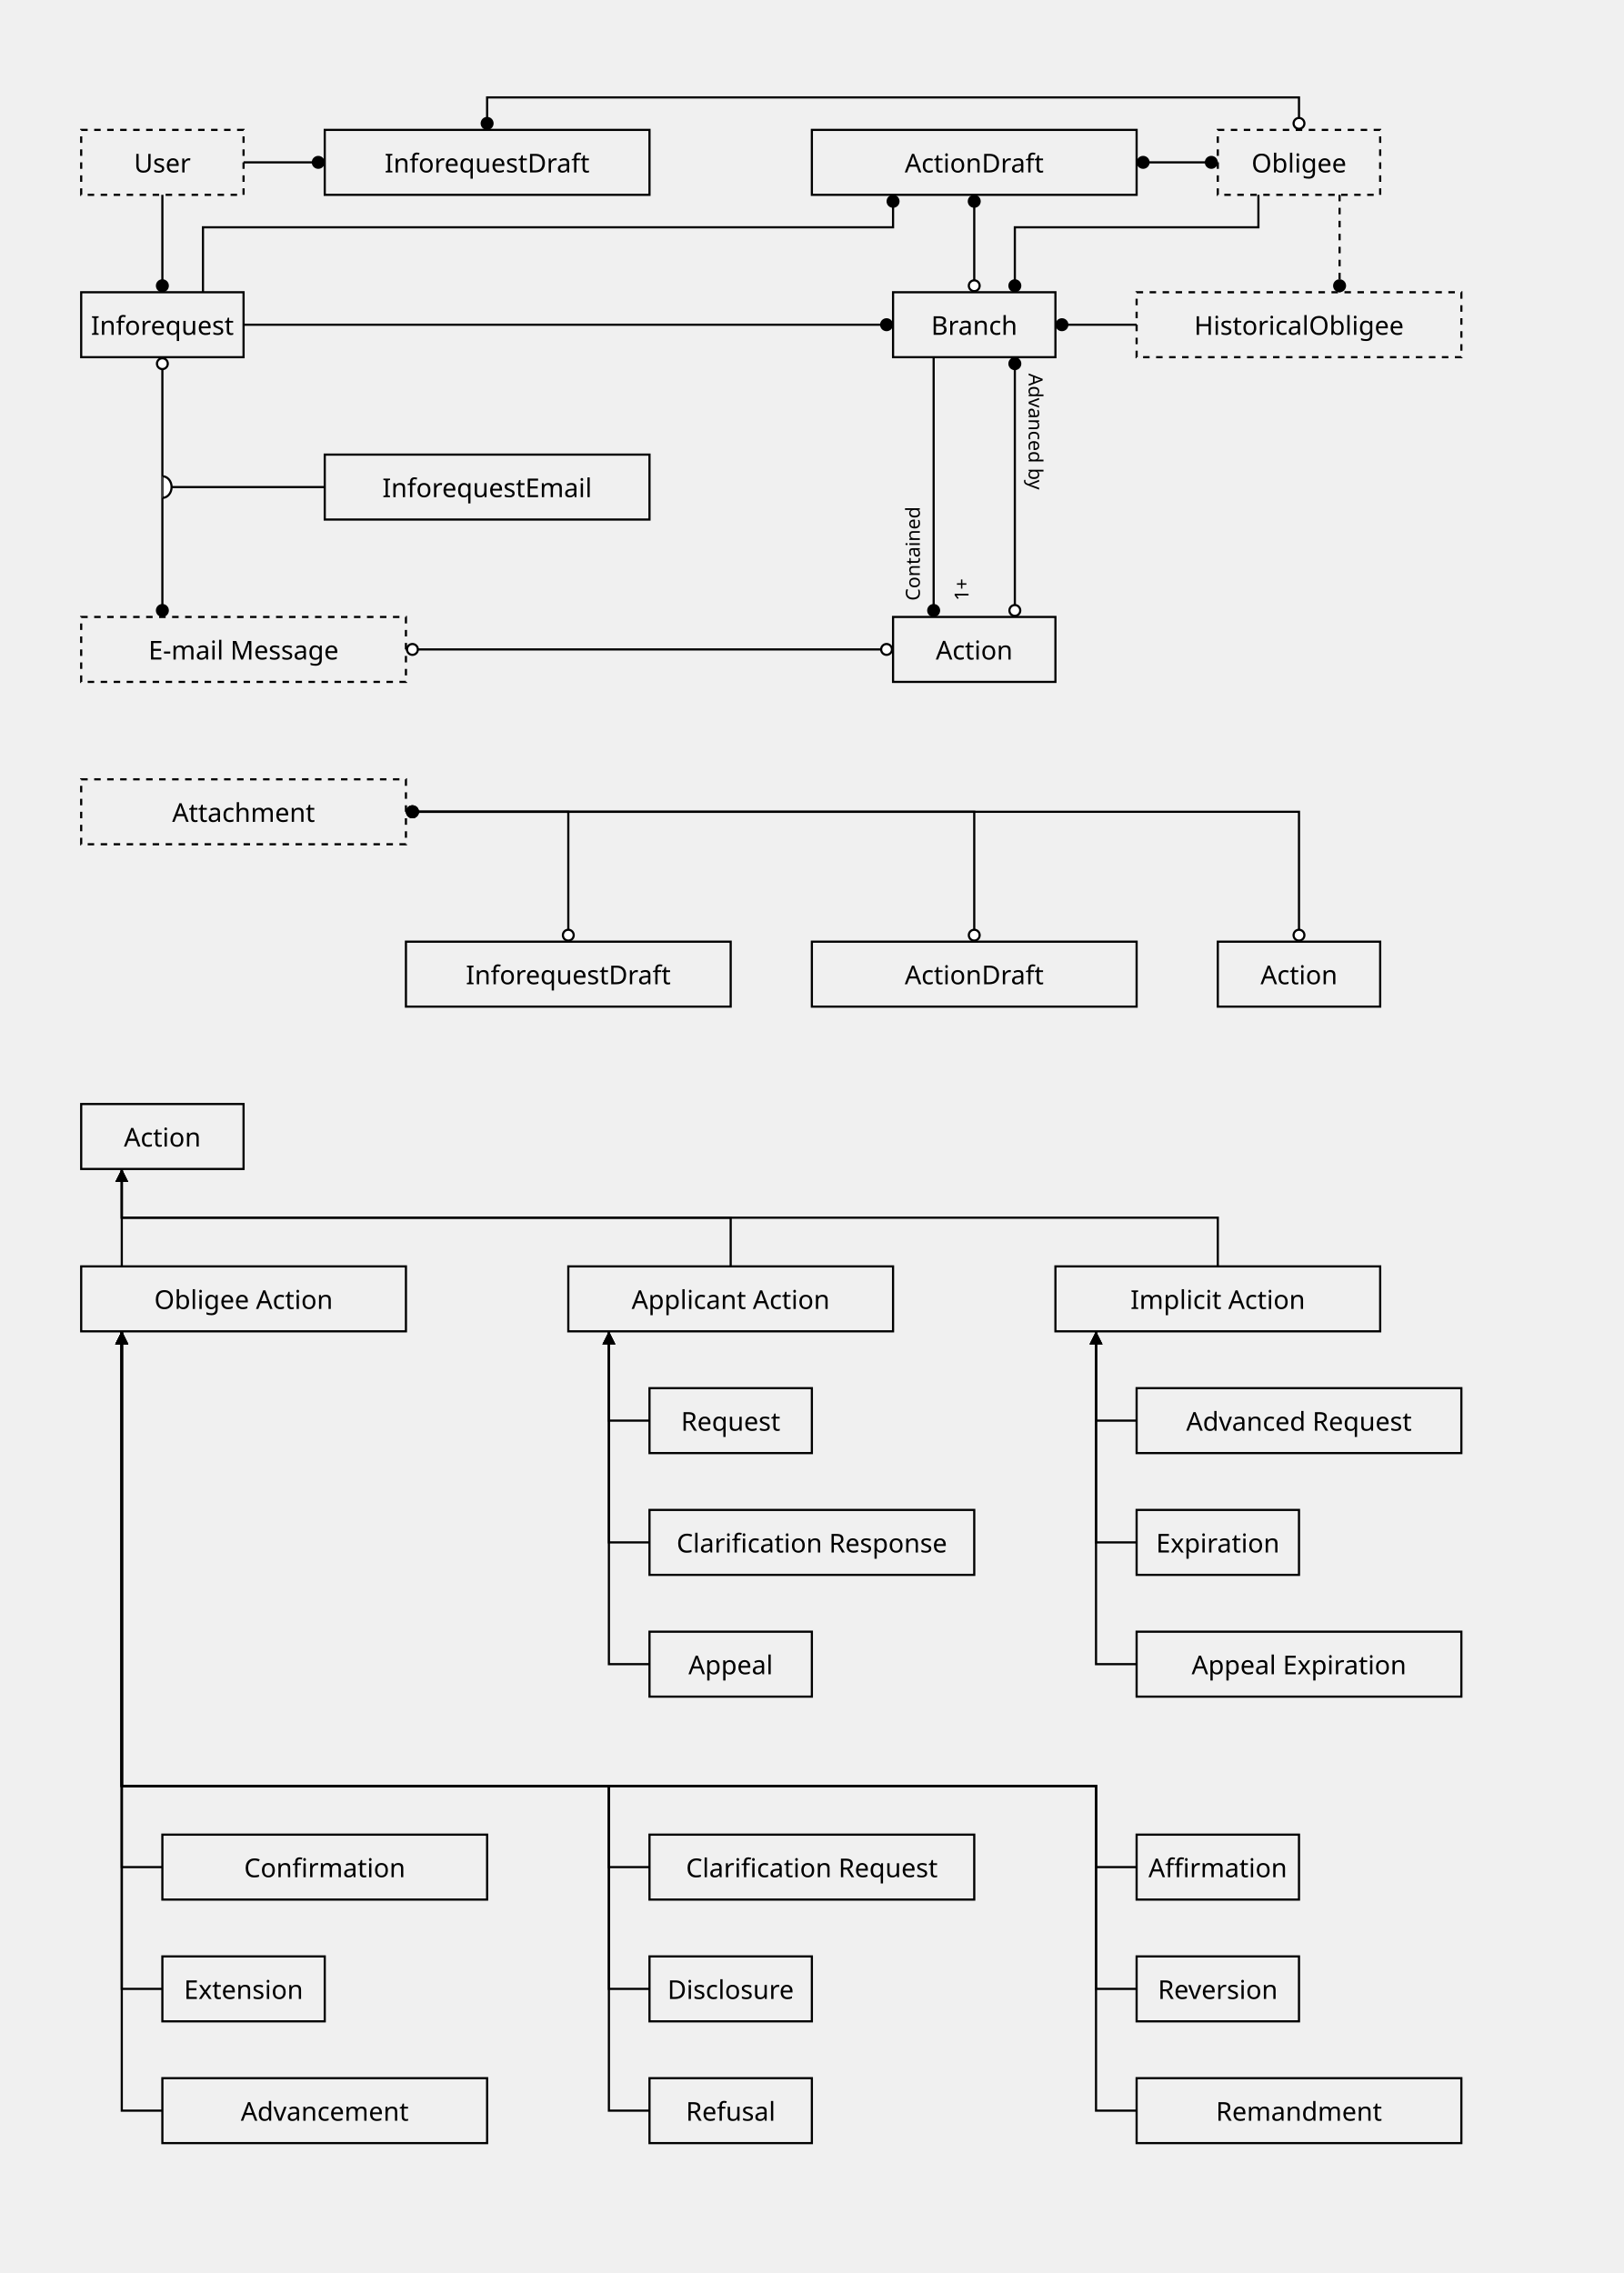
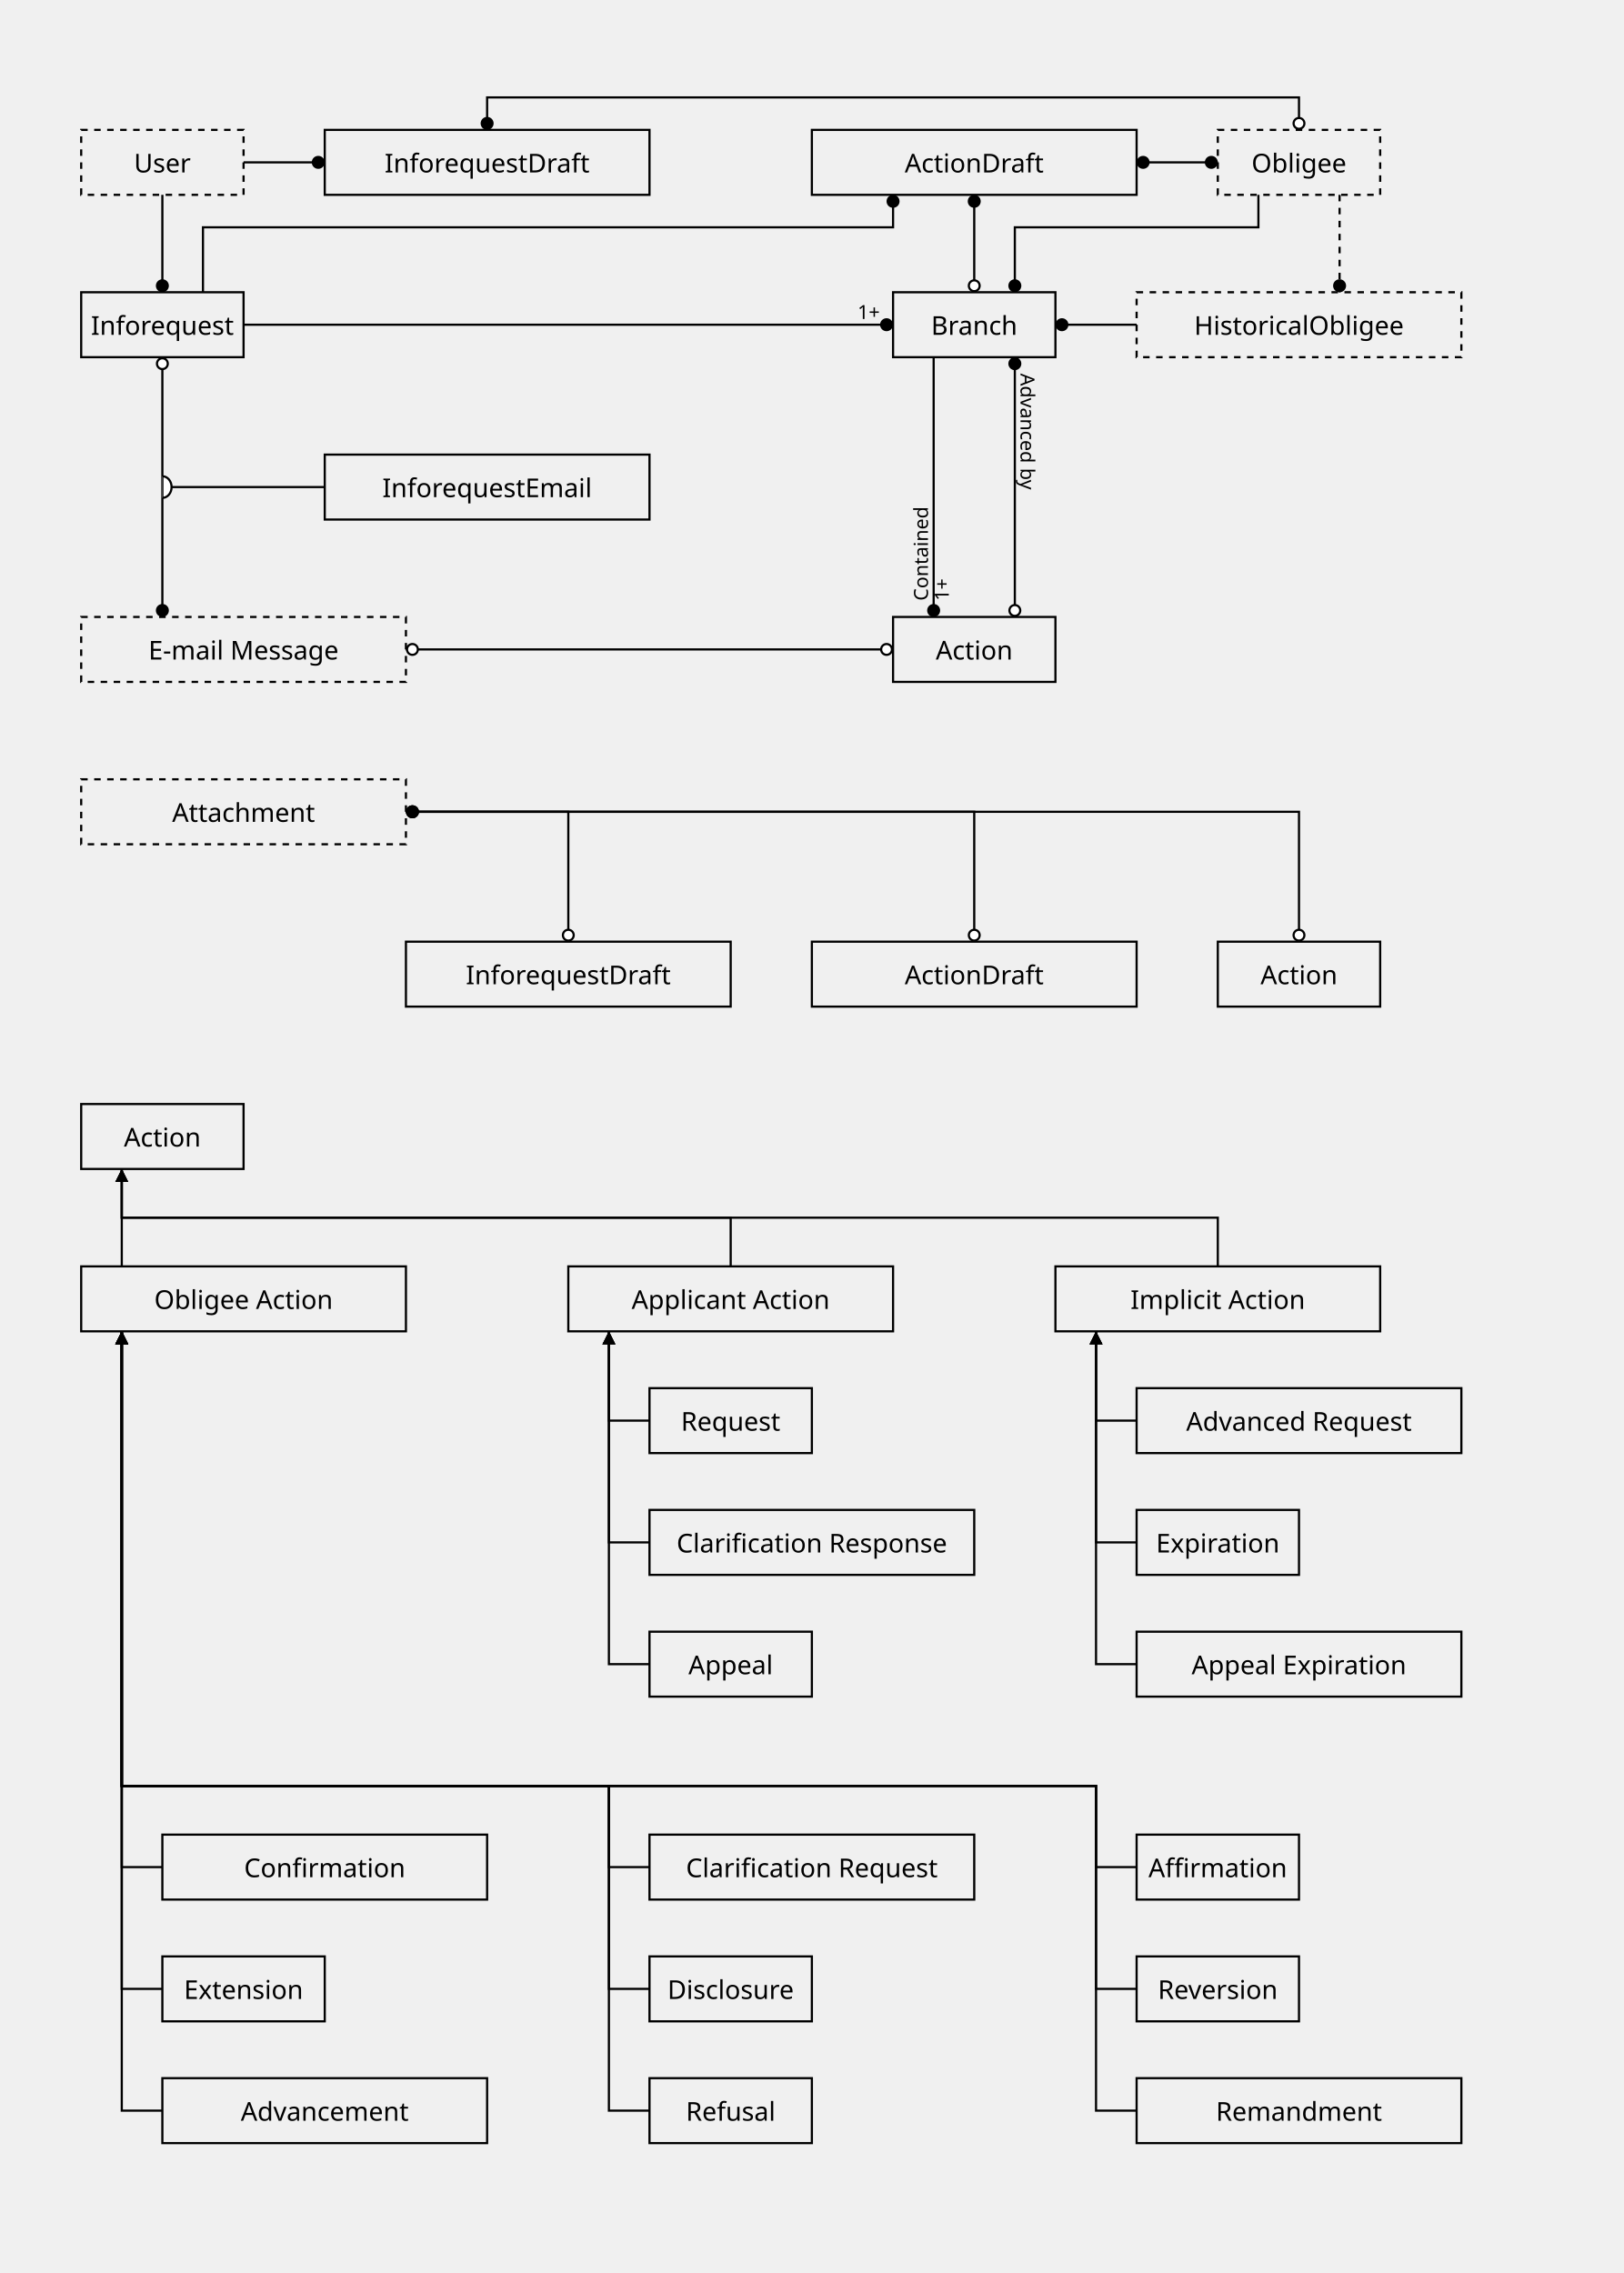
<svg xmlns="http://www.w3.org/2000/svg" version="1.1" viewBox="0 0 1000 1400">
  <style>
      text {
        font-family: sans-serif;
      }
      .external {
        stroke-dasharray: 3pt;
      }
      .caption {
        font-size: 12pt;
        text-anchor: middle;
        dominant-baseline: central;
      }
      .note {
        font-size: 9pt;
        text-anchor: middle;
        dominant-baseline: ideographic;
      }
      .note.left {
        transform: rotate(-90deg);
        text-anchor: start;
      }
      .note.right {
        transform: rotate(90deg);
        text-anchor: start;
+       }
+       .note.bellow {
+         dominant-baseline: hanging;
      }
      .relation {
        fill: none;
        stroke: black;
        stroke-width: 1pt;
      }
      .relation.from-many {
        marker-start: url(#relation-many)
      }
      .relation.to-many {
        marker-end: url(#relation-many)
      }
      .relation.from-optional {
        marker-start: url(#relation-optional)
      }
      .relation.to-optional {
        marker-end: url(#relation-optional)
      }
      .relation.to-link-attribute {
        marker-end: url(#link-attribute)
      }
      .dependency {
        fill: none;
        stroke: black;
        stroke-width: 1pt;
        marker-end: url(#dependency);
      }
  </style>
  <defs>
    <marker id="relation-many" orient="auto-start-reverse" markerWidth="6" markerHeight="6" refX="6" refY="3">
      <circle cx="3" cy="3" r="3" />
    </marker>
    <marker id="relation-optional" orient="auto-start-reverse" markerWidth="6" markerHeight="6" refX="6" refY="3">
      <circle cx="3" cy="3" r="2.5" fill="white" stroke="black" stroke-width="1" />
    </marker>
    <marker id="link-attribute" orient="auto-start-reverse" markerWidth="6" markerHeight="12" refX="6" refY="6">
      <path d="M 6 1 A 2.3 2.7, 0, 0 0, 6 11 L6 1 Z" fill="white" stroke="black" />
    </marker>
    <marker id="dependency" orient="auto-start-reverse" markerWidth="6" markerHeight="6" refX="6" refY="3">
      <polygon points="0,0 6,3 0,6" />
    </marker>
    <g id="model">
      <rect class="box" x="-100" y="-20" width="200" height="40" fill="none" stroke="black" stroke-width="1pt" />
    </g>
    <g id="model-narrow">
      <rect class="box" x="-50" y="-20" width="100" height="40" fill="none" stroke="black" stroke-width="1pt" />
    </g>
  </defs>
  <g transform="translate(100 100)">
    <use href="#model-narrow" class="external" />
    <text class="caption">User</text>
  </g>
  <g transform="translate(100 200)">
    <use href="#model-narrow" />
    <text class="caption">Inforequest</text>
    <path class="relation from-many to-one" d="M 0,-20 0,-80" />
    <path class="relation from-optional to-many" d="M 0,20 0,180" />
  </g>
  <g transform="translate(150 400)">
    <use href="#model" class="external" />
    <text class="caption">E-mail Message</text>
  </g>
  <g transform="translate(300 100)">
    <use href="#model" />
    <text class="caption">InforequestDraft</text>
    <path class="relation from-many to-one" d="M -100,0 -150,0" />
    <path class="relation from-many to-optional" d="M 0,-20 0,-40 500,-40 500,-20" />
  </g>
  <g transform="translate(300 300)">
    <use href="#model" />
    <text class="caption">InforequestEmail</text>
    <path class="relation from-one to-link-attribute" d="M -100,0 -200,0" />
  </g>
  <g transform="translate(600 100)">
    <use href="#model" />
    <text class="caption">ActionDraft</text>
    <path class="relation from-many to-optional" d="M 0,20 0,80" />
    <path class="relation from-many to-many" d="M 100,0 150,0" />
    <path class="relation from-many to-one" d="M -50,20 -50,40 -475,40 -475,80" />
  </g>
  <g transform="translate(600 200)">
    <use href="#model-narrow" />
    <text class="caption">Branch</text>
    <path class="relation from-many to-one" d="M -50,0 -450,0" />
+     <text class="note" x="-65" y="0">1+</text>
    <path class="relation from-many to-one" d="M 25,-20 25,-60 175,-60 175,-80" />
    <path class="relation from-many to-one" d="M 50,0 100,0" />
    <path class="relation from-many to-optional" d="M 25,20 25,180" />
-     <text class="note right foo" x="30" y="-30">Advanced by</text>
+     <text class="note right" x="30" y="-25">Advanced by</text>
  </g>
  <g transform="translate(600 400)">
    <use href="#model-narrow" />
    <text class="caption">Action</text>
    <path class="relation from-many to-one" d="M -25,-20 -25,-180" />
-     <text class="note left" x="30" y="0">1+</text>
-     <text class="note left" x="30" y="-30">Contained</text>
+     <text class="note left bellow" x="30" y="-25">1+</text>
+     <text class="note left" x="30" y="-25">Contained</text>
    <path class="relation from-optional to-optional" d="M -50,0 -350,0" />
  </g>
  <g transform="translate(800 100)">
    <use href="#model-narrow" class="external" />
    <text class="caption">Obligee</text>
  </g>
  <g transform="translate(800 200)">
    <use href="#model" class="external" />
    <text class="caption">HistoricalObligee</text>
    <path class="external relation from-many to-one" d="M 25,-20 25,-80" />
  </g>
  <g transform="translate(150 500)">
    <use href="#model" class="external" />
    <text class="caption">Attachment</text>
  </g>
  <g transform="translate(350 600)">
    <use href="#model" />
    <text class="caption">InforequestDraft</text>
    <path class="relation from-optional to-many" d="M 0,-20 0,-100 -100,-100" />
  </g>
  <g transform="translate(600 600)">
    <use href="#model" />
    <text class="caption">ActionDraft</text>
    <path class="relation from-optional to-many" d="M 0,-20 0,-100 -350,-100" />
  </g>
  <g transform="translate(800 600)">
    <use href="#model-narrow" />
    <text class="caption">Action</text>
    <path class="relation from-optional to-many" d="M 0,-20 0,-100 -550,-100" />
  </g>
  <g transform="translate(100 700)">
    <use href="#model-narrow" />
    <text class="caption">Action</text>
  </g>
  <g transform="translate(150 800)">
    <use href="#model" />
    <text class="caption">Obligee Action</text>
    <path class="dependency" d="M -75,-20 -75,-80" />
  </g>
  <g transform="translate(200 1150)">
    <use href="#model" />
    <text class="caption">Confirmation</text>
    <path class="dependency" d="M -100,0 -125,0 -125,-330" />
  </g>
  <g transform="translate(150 1225)">
    <use href="#model-narrow" />
    <text class="caption">Extension</text>
    <path class="dependency" d="M -50,0 -75,0 -75,-405" />
  </g>
  <g transform="translate(200 1300)">
    <use href="#model" />
    <text class="caption">Advancement</text>
    <path class="dependency" d="M -100,0 -125,0 -125,-480" />
  </g>
  <g transform="translate(450 800)">
    <use href="#model" />
    <text class="caption">Applicant Action</text>
    <path class="dependency" d="M 0,-20,0,-50 -375,-50 -375,-80" />
  </g>
  <g transform="translate(450 875)">
    <use href="#model-narrow" />
    <text class="caption">Request</text>
    <path class="dependency" d="M -50,0 -75,0, -75,-55" />
  </g>
  <g transform="translate(500 950)">
    <use href="#model" />
    <text class="caption">Clarification Response</text>
    <path class="dependency" d="M -100,0 -125,0, -125,-130" />
  </g>
  <g transform="translate(450 1025)">
    <use href="#model-narrow" />
    <text class="caption">Appeal</text>
    <path class="dependency" d="M -50,0 -75,0, -75,-205" />
  </g>
  <g transform="translate(500 1150)">
    <use href="#model" />
    <text class="caption">Clarification Request</text>
    <path class="dependency" d="M -100,0 -125,0 -125,-50 -425,-50 -425,-330" />
  </g>
  <g transform="translate(450 1225)">
    <use href="#model-narrow" />
    <text class="caption">Disclosure</text>
    <path class="dependency" d="M -50,0 -75,0 -75,-125 -375,-125 -375,-405" />
  </g>
  <g transform="translate(450 1300)">
    <use href="#model-narrow" />
    <text class="caption">Refusal</text>
    <path class="dependency" d="M -50,0 -75,0 -75,-200 -375,-200 -375,-480" />
  </g>
  <g transform="translate(750 800)">
    <use href="#model" />
    <text class="caption">Implicit Action</text>
    <path class="dependency" d="M 0,-20,0,-50 -675,-50 -675,-80" />
  </g>
  <g transform="translate(800 875)">
    <use href="#model" />
    <text class="caption">Advanced Request</text>
    <path class="dependency" d="M -100,0 -125,0, -125,-55" />
  </g>
  <g transform="translate(750 950)">
    <use href="#model-narrow" />
    <text class="caption">Expiration</text>
    <path class="dependency" d="M -50,0 -75,0, -75,-130" />
  </g>
  <g transform="translate(800 1025)">
    <use href="#model" />
    <text class="caption">Appeal Expiration</text>
    <path class="dependency" d="M -100,0 -125,0, -125,-205" />
  </g>
  <g transform="translate(750 1150)">
    <use href="#model-narrow" />
    <text class="caption">Affirmation</text>
    <path class="dependency" d="M -50,0 -75,0 -75,-50 -675,-50 -675,-330" />
  </g>
  <g transform="translate(750 1225)">
    <use href="#model-narrow" />
    <text class="caption">Reversion</text>
    <path class="dependency" d="M -50,0 -75,0 -75,-125 -675,-125 -675,-405" />
  </g>
  <g transform="translate(800 1300)">
    <use href="#model" />
    <text class="caption">Remandment</text>
    <path class="dependency" d="M -100,0 -125,0 -125,-200 -725,-200 -725,-480" />
  </g>
</svg>
